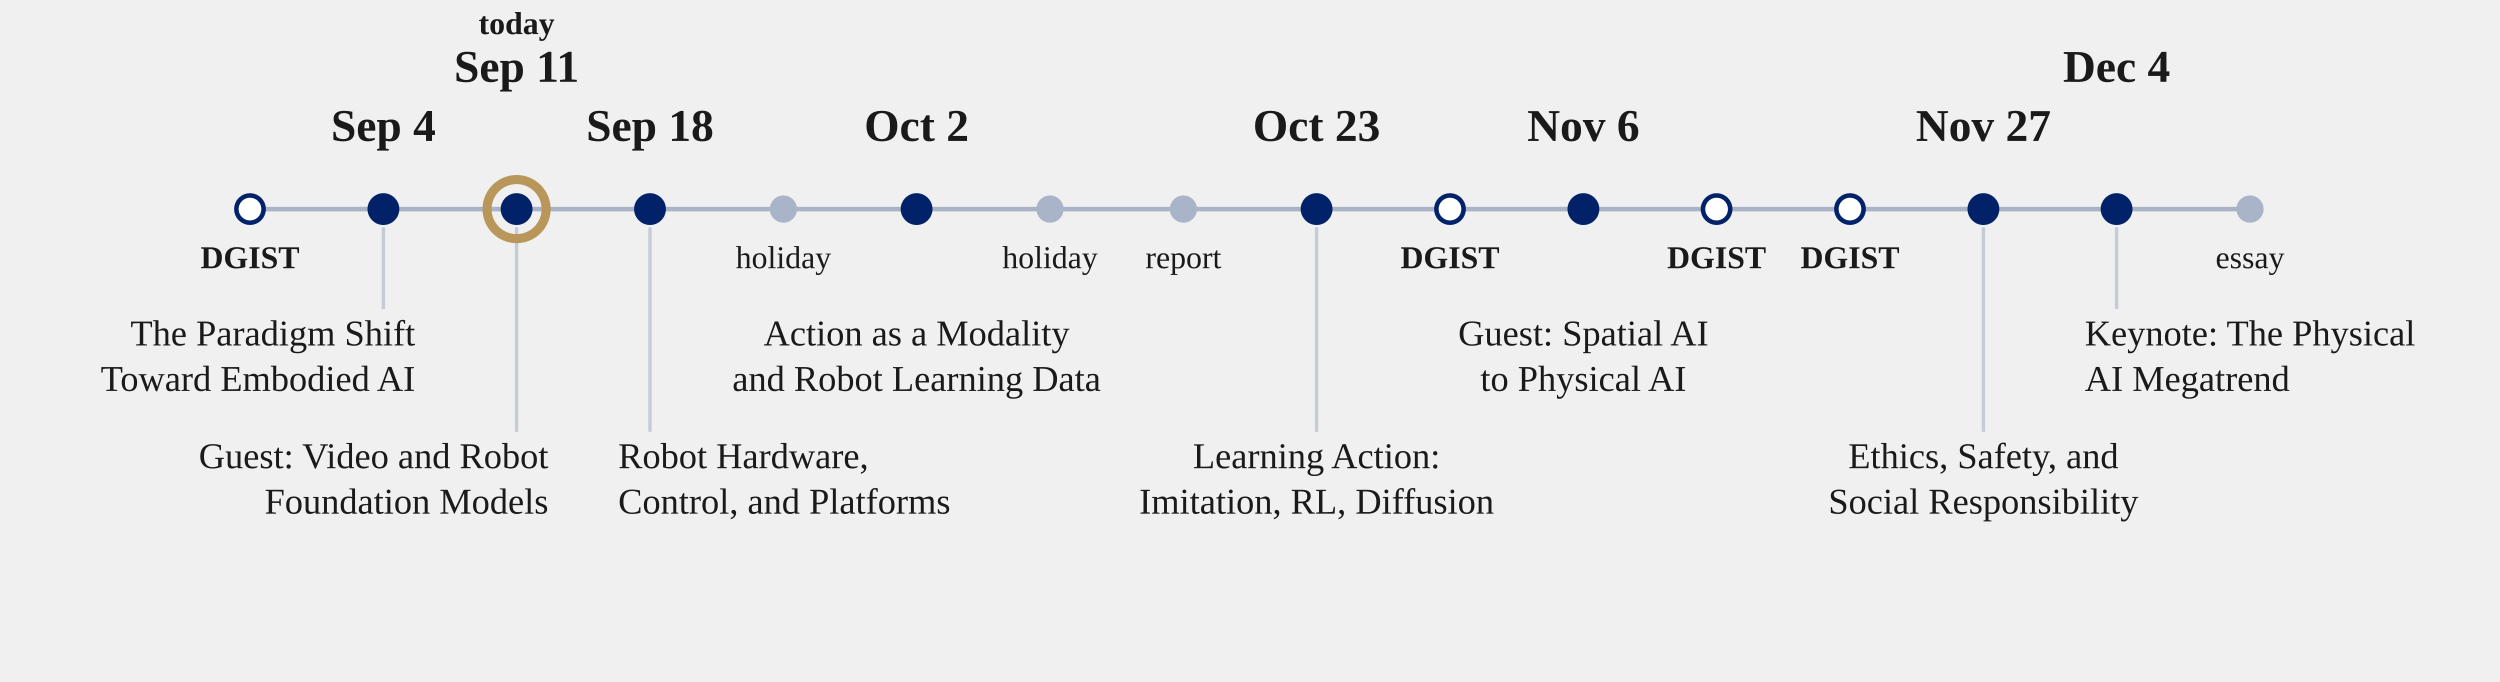
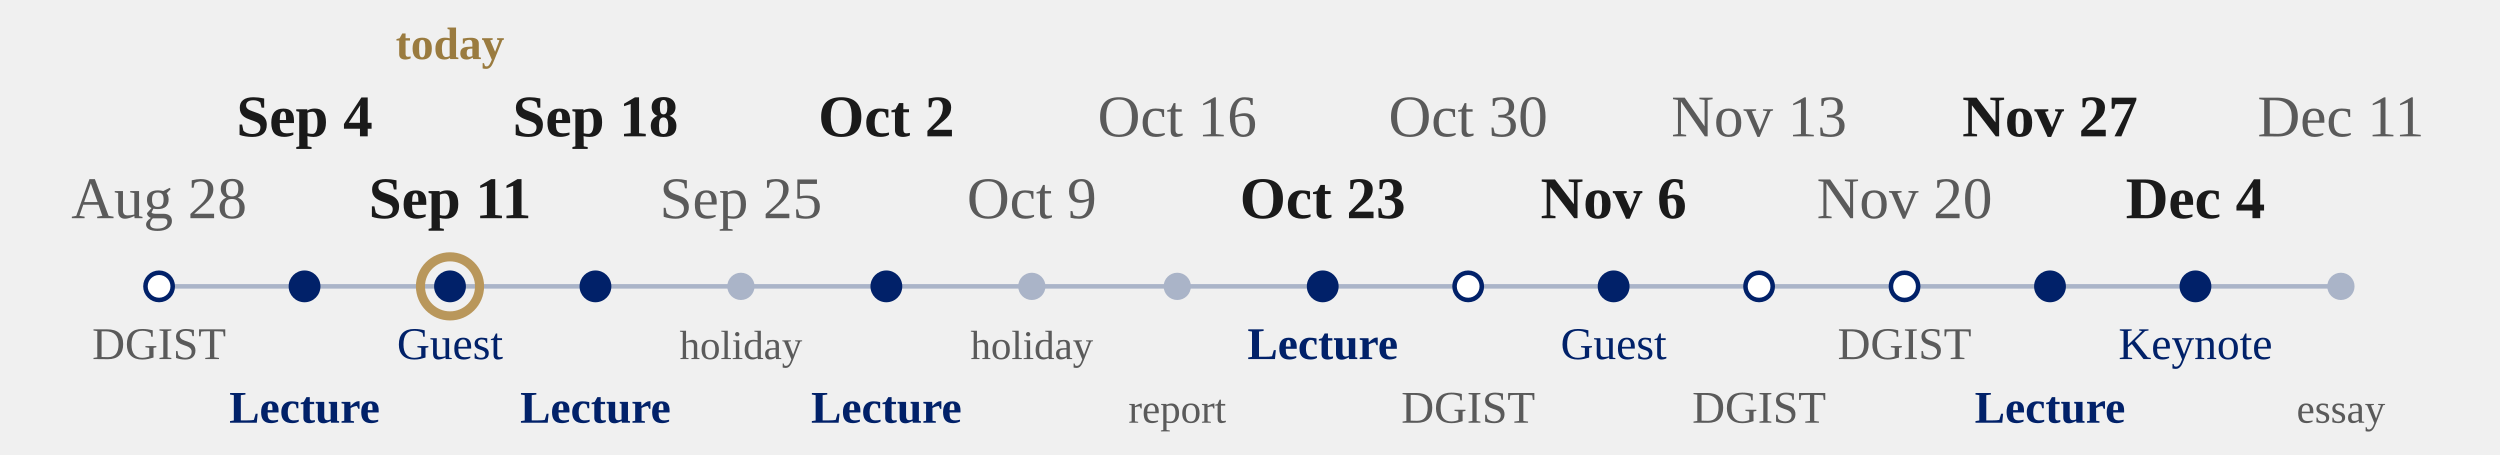
- <svg xmlns="http://www.w3.org/2000/svg" viewBox="0 0 1100 300" class="semester-map-svg" role="img" aria-label="Semester timeline, week 03 highlighted" style="font-family:inherit">
-   <line x1="110.0" y1="92" x2="990.0" y2="92" stroke="#aab4c8" stroke-width="2" />
-   <circle cx="110.0" cy="92" r="6" fill="#fff" stroke="#012169" stroke-width="2" />
-   <text x="110.0" y="118" font-size="14" font-weight="600" text-anchor="middle" fill="#1a1a1a" class="tag">DGIST</text>
-   <line x1="168.7" y1="100" x2="168.7" y2="136" stroke="#c5ccd8" stroke-width="1.5" />
-   <circle cx="168.7" cy="92" r="7" fill="#012169" />
-   <text x="168.7" y="62" font-size="20" font-weight="700" text-anchor="middle" fill="#1a1a1a" class="date">Sep 4</text>
-   <text x="182.7" y="152" font-size="16" text-anchor="end" fill="#1a1a1a" class="label">The Paradigm Shift</text>
-   <text x="182.7" y="172" font-size="16" text-anchor="end" fill="#1a1a1a" class="label">Toward Embodied AI</text>
-   <line x1="227.3" y1="100" x2="227.3" y2="190" stroke="#c5ccd8" stroke-width="1.5" />
-   <circle cx="227.3" cy="92" r="7" fill="#012169" />
-   <circle cx="227.3" cy="92" r="13" fill="none" stroke="#B9975B" stroke-width="4" class="today-ring" />
-   <text x="227.3" y="15" font-size="14" font-weight="600" text-anchor="middle" fill="#1a1a1a" class="today-tag">today</text>
-   <text x="227.3" y="36" font-size="20" font-weight="700" text-anchor="middle" fill="#1a1a1a" class="date">Sep 11</text>
-   <text x="241.3" y="206" font-size="16" text-anchor="end" fill="#1a1a1a" class="label">Guest: Video and Robot</text>
-   <text x="241.3" y="226" font-size="16" text-anchor="end" fill="#1a1a1a" class="label">Foundation Models</text>
-   <line x1="286.0" y1="100" x2="286.0" y2="190" stroke="#c5ccd8" stroke-width="1.5" />
-   <circle cx="286.0" cy="92" r="7" fill="#012169" />
-   <text x="286.0" y="62" font-size="20" font-weight="700" text-anchor="middle" fill="#1a1a1a" class="date">Sep 18</text>
-   <text x="272.0" y="206" font-size="16" text-anchor="start" fill="#1a1a1a" class="label">Robot Hardware,</text>
-   <text x="272.0" y="226" font-size="16" text-anchor="start" fill="#1a1a1a" class="label">Control, and Platforms</text>
-   <circle cx="344.7" cy="92" r="6" fill="#aab4c8" />
-   <text x="344.7" y="118" font-size="14" text-anchor="middle" fill="#1a1a1a" class="tag">holiday</text>
-   <circle cx="403.3" cy="92" r="7" fill="#012169" />
-   <text x="403.3" y="62" font-size="20" font-weight="700" text-anchor="middle" fill="#1a1a1a" class="date">Oct 2</text>
-   <text x="403.3" y="152" font-size="16" text-anchor="middle" fill="#1a1a1a" class="label">Action as a Modality</text>
-   <text x="403.3" y="172" font-size="16" text-anchor="middle" fill="#1a1a1a" class="label">and Robot Learning Data</text>
-   <circle cx="462.0" cy="92" r="6" fill="#aab4c8" />
-   <text x="462.0" y="118" font-size="14" text-anchor="middle" fill="#1a1a1a" class="tag">holiday</text>
-   <circle cx="520.7" cy="92" r="6" fill="#aab4c8" />
-   <text x="520.7" y="118" font-size="14" text-anchor="middle" fill="#1a1a1a" class="tag">report</text>
-   <line x1="579.3" y1="100" x2="579.3" y2="190" stroke="#c5ccd8" stroke-width="1.5" />
-   <circle cx="579.3" cy="92" r="7" fill="#012169" />
-   <text x="579.3" y="62" font-size="20" font-weight="700" text-anchor="middle" fill="#1a1a1a" class="date">Oct 23</text>
-   <text x="579.3" y="206" font-size="16" text-anchor="middle" fill="#1a1a1a" class="label">Learning Action:</text>
-   <text x="579.3" y="226" font-size="16" text-anchor="middle" fill="#1a1a1a" class="label">Imitation, RL, Diffusion</text>
-   <circle cx="638.0" cy="92" r="6" fill="#fff" stroke="#012169" stroke-width="2" />
-   <text x="638.0" y="118" font-size="14" font-weight="600" text-anchor="middle" fill="#1a1a1a" class="tag">DGIST</text>
-   <circle cx="696.7" cy="92" r="7" fill="#012169" />
-   <text x="696.7" y="62" font-size="20" font-weight="700" text-anchor="middle" fill="#1a1a1a" class="date">Nov 6</text>
-   <text x="696.7" y="152" font-size="16" text-anchor="middle" fill="#1a1a1a" class="label">Guest: Spatial AI</text>
-   <text x="696.7" y="172" font-size="16" text-anchor="middle" fill="#1a1a1a" class="label">to Physical AI</text>
-   <circle cx="755.3" cy="92" r="6" fill="#fff" stroke="#012169" stroke-width="2" />
-   <text x="755.3" y="118" font-size="14" font-weight="600" text-anchor="middle" fill="#1a1a1a" class="tag">DGIST</text>
-   <circle cx="814.0" cy="92" r="6" fill="#fff" stroke="#012169" stroke-width="2" />
-   <text x="814.0" y="118" font-size="14" font-weight="600" text-anchor="middle" fill="#1a1a1a" class="tag">DGIST</text>
-   <line x1="872.7" y1="100" x2="872.7" y2="190" stroke="#c5ccd8" stroke-width="1.5" />
-   <circle cx="872.7" cy="92" r="7" fill="#012169" />
-   <text x="872.7" y="62" font-size="20" font-weight="700" text-anchor="middle" fill="#1a1a1a" class="date">Nov 27</text>
-   <text x="872.7" y="206" font-size="16" text-anchor="middle" fill="#1a1a1a" class="label">Ethics, Safety, and</text>
-   <text x="872.7" y="226" font-size="16" text-anchor="middle" fill="#1a1a1a" class="label">Social Responsibility</text>
-   <line x1="931.3" y1="100" x2="931.3" y2="136" stroke="#c5ccd8" stroke-width="1.5" />
-   <circle cx="931.3" cy="92" r="7" fill="#012169" />
-   <text x="931.3" y="36" font-size="20" font-weight="700" text-anchor="middle" fill="#1a1a1a" class="date">Dec 4</text>
-   <text x="917.3" y="152" font-size="16" text-anchor="start" fill="#1a1a1a" class="label">Keynote: The Physical</text>
-   <text x="917.3" y="172" font-size="16" text-anchor="start" fill="#1a1a1a" class="label">AI Megatrend</text>
-   <circle cx="990.0" cy="92" r="6" fill="#aab4c8" />
-   <text x="990.0" y="118" font-size="14" text-anchor="middle" fill="#1a1a1a" class="tag">essay</text>
+ <svg xmlns="http://www.w3.org/2000/svg" viewBox="0 0 1100 200" class="semester-map-svg" role="img" aria-label="Semester timeline, week 03 highlighted" style="font-family:inherit">
+   <line x1="70.0" y1="126" x2="1030.0" y2="126" stroke="#aab4c8" stroke-width="2" />
+   <circle cx="70.0" cy="126" r="6" fill="#fff" stroke="#012169" stroke-width="2" />
+   <text x="70.0" y="96" font-size="26" font-weight="400" text-anchor="middle" fill="#5a5a5a" class="date">Aug 28</text>
+   <text x="70.0" y="158" font-size="20" text-anchor="middle" fill="#5a5a5a" class="tag">DGIST</text>
+   <circle cx="134.0" cy="126" r="7" fill="#012169" />
+   <text x="134.0" y="60" font-size="26" font-weight="700" text-anchor="middle" fill="#1a1a1a" class="date">Sep 4</text>
+   <text x="134.0" y="186" font-size="20" font-weight="700" text-anchor="middle" fill="#012169" class="tag">Lecture</text>
+   <circle cx="198.0" cy="126" r="7" fill="#012169" />
+   <circle cx="198.0" cy="126" r="13" fill="none" stroke="#B9975B" stroke-width="4" class="today-ring" />
+   <text x="198.0" y="26" font-size="20" font-weight="700" text-anchor="middle" fill="#9A7B3F" class="today-tag">today</text>
+   <text x="198.0" y="96" font-size="26" font-weight="700" text-anchor="middle" fill="#1a1a1a" class="date">Sep 11</text>
+   <text x="198.0" y="158" font-size="20" text-anchor="middle" fill="#012169" class="tag">Guest</text>
+   <circle cx="262.0" cy="126" r="7" fill="#012169" />
+   <text x="262.0" y="60" font-size="26" font-weight="700" text-anchor="middle" fill="#1a1a1a" class="date">Sep 18</text>
+   <text x="262.0" y="186" font-size="20" font-weight="700" text-anchor="middle" fill="#012169" class="tag">Lecture</text>
+   <circle cx="326.0" cy="126" r="6" fill="#aab4c8" />
+   <text x="326.0" y="96" font-size="26" font-weight="400" text-anchor="middle" fill="#5a5a5a" class="date">Sep 25</text>
+   <text x="326.0" y="158" font-size="18" text-anchor="middle" fill="#5a5a5a" class="tag">holiday</text>
+   <circle cx="390.0" cy="126" r="7" fill="#012169" />
+   <text x="390.0" y="60" font-size="26" font-weight="700" text-anchor="middle" fill="#1a1a1a" class="date">Oct 2</text>
+   <text x="390.0" y="186" font-size="20" font-weight="700" text-anchor="middle" fill="#012169" class="tag">Lecture</text>
+   <circle cx="454.0" cy="126" r="6" fill="#aab4c8" />
+   <text x="454.0" y="96" font-size="26" font-weight="400" text-anchor="middle" fill="#5a5a5a" class="date">Oct 9</text>
+   <text x="454.0" y="158" font-size="18" text-anchor="middle" fill="#5a5a5a" class="tag">holiday</text>
+   <circle cx="518.0" cy="126" r="6" fill="#aab4c8" />
+   <text x="518.0" y="60" font-size="26" font-weight="400" text-anchor="middle" fill="#5a5a5a" class="date">Oct 16</text>
+   <text x="518.0" y="186" font-size="18" text-anchor="middle" fill="#5a5a5a" class="tag">report</text>
+   <circle cx="582.0" cy="126" r="7" fill="#012169" />
+   <text x="582.0" y="96" font-size="26" font-weight="700" text-anchor="middle" fill="#1a1a1a" class="date">Oct 23</text>
+   <text x="582.0" y="158" font-size="20" font-weight="700" text-anchor="middle" fill="#012169" class="tag">Lecture</text>
+   <circle cx="646.0" cy="126" r="6" fill="#fff" stroke="#012169" stroke-width="2" />
+   <text x="646.0" y="60" font-size="26" font-weight="400" text-anchor="middle" fill="#5a5a5a" class="date">Oct 30</text>
+   <text x="646.0" y="186" font-size="20" text-anchor="middle" fill="#5a5a5a" class="tag">DGIST</text>
+   <circle cx="710.0" cy="126" r="7" fill="#012169" />
+   <text x="710.0" y="96" font-size="26" font-weight="700" text-anchor="middle" fill="#1a1a1a" class="date">Nov 6</text>
+   <text x="710.0" y="158" font-size="20" text-anchor="middle" fill="#012169" class="tag">Guest</text>
+   <circle cx="774.0" cy="126" r="6" fill="#fff" stroke="#012169" stroke-width="2" />
+   <text x="774.0" y="60" font-size="26" font-weight="400" text-anchor="middle" fill="#5a5a5a" class="date">Nov 13</text>
+   <text x="774.0" y="186" font-size="20" text-anchor="middle" fill="#5a5a5a" class="tag">DGIST</text>
+   <circle cx="838.0" cy="126" r="6" fill="#fff" stroke="#012169" stroke-width="2" />
+   <text x="838.0" y="96" font-size="26" font-weight="400" text-anchor="middle" fill="#5a5a5a" class="date">Nov 20</text>
+   <text x="838.0" y="158" font-size="20" text-anchor="middle" fill="#5a5a5a" class="tag">DGIST</text>
+   <circle cx="902.0" cy="126" r="7" fill="#012169" />
+   <text x="902.0" y="60" font-size="26" font-weight="700" text-anchor="middle" fill="#1a1a1a" class="date">Nov 27</text>
+   <text x="902.0" y="186" font-size="20" font-weight="700" text-anchor="middle" fill="#012169" class="tag">Lecture</text>
+   <circle cx="966.0" cy="126" r="7" fill="#012169" />
+   <text x="966.0" y="96" font-size="26" font-weight="700" text-anchor="middle" fill="#1a1a1a" class="date">Dec 4</text>
+   <text x="966.0" y="158" font-size="20" text-anchor="middle" fill="#012169" class="tag">Keynote</text>
+   <circle cx="1030.0" cy="126" r="6" fill="#aab4c8" />
+   <text x="1030.0" y="60" font-size="26" font-weight="400" text-anchor="middle" fill="#5a5a5a" class="date">Dec 11</text>
+   <text x="1030.0" y="186" font-size="18" text-anchor="middle" fill="#5a5a5a" class="tag">essay</text>
</svg>
